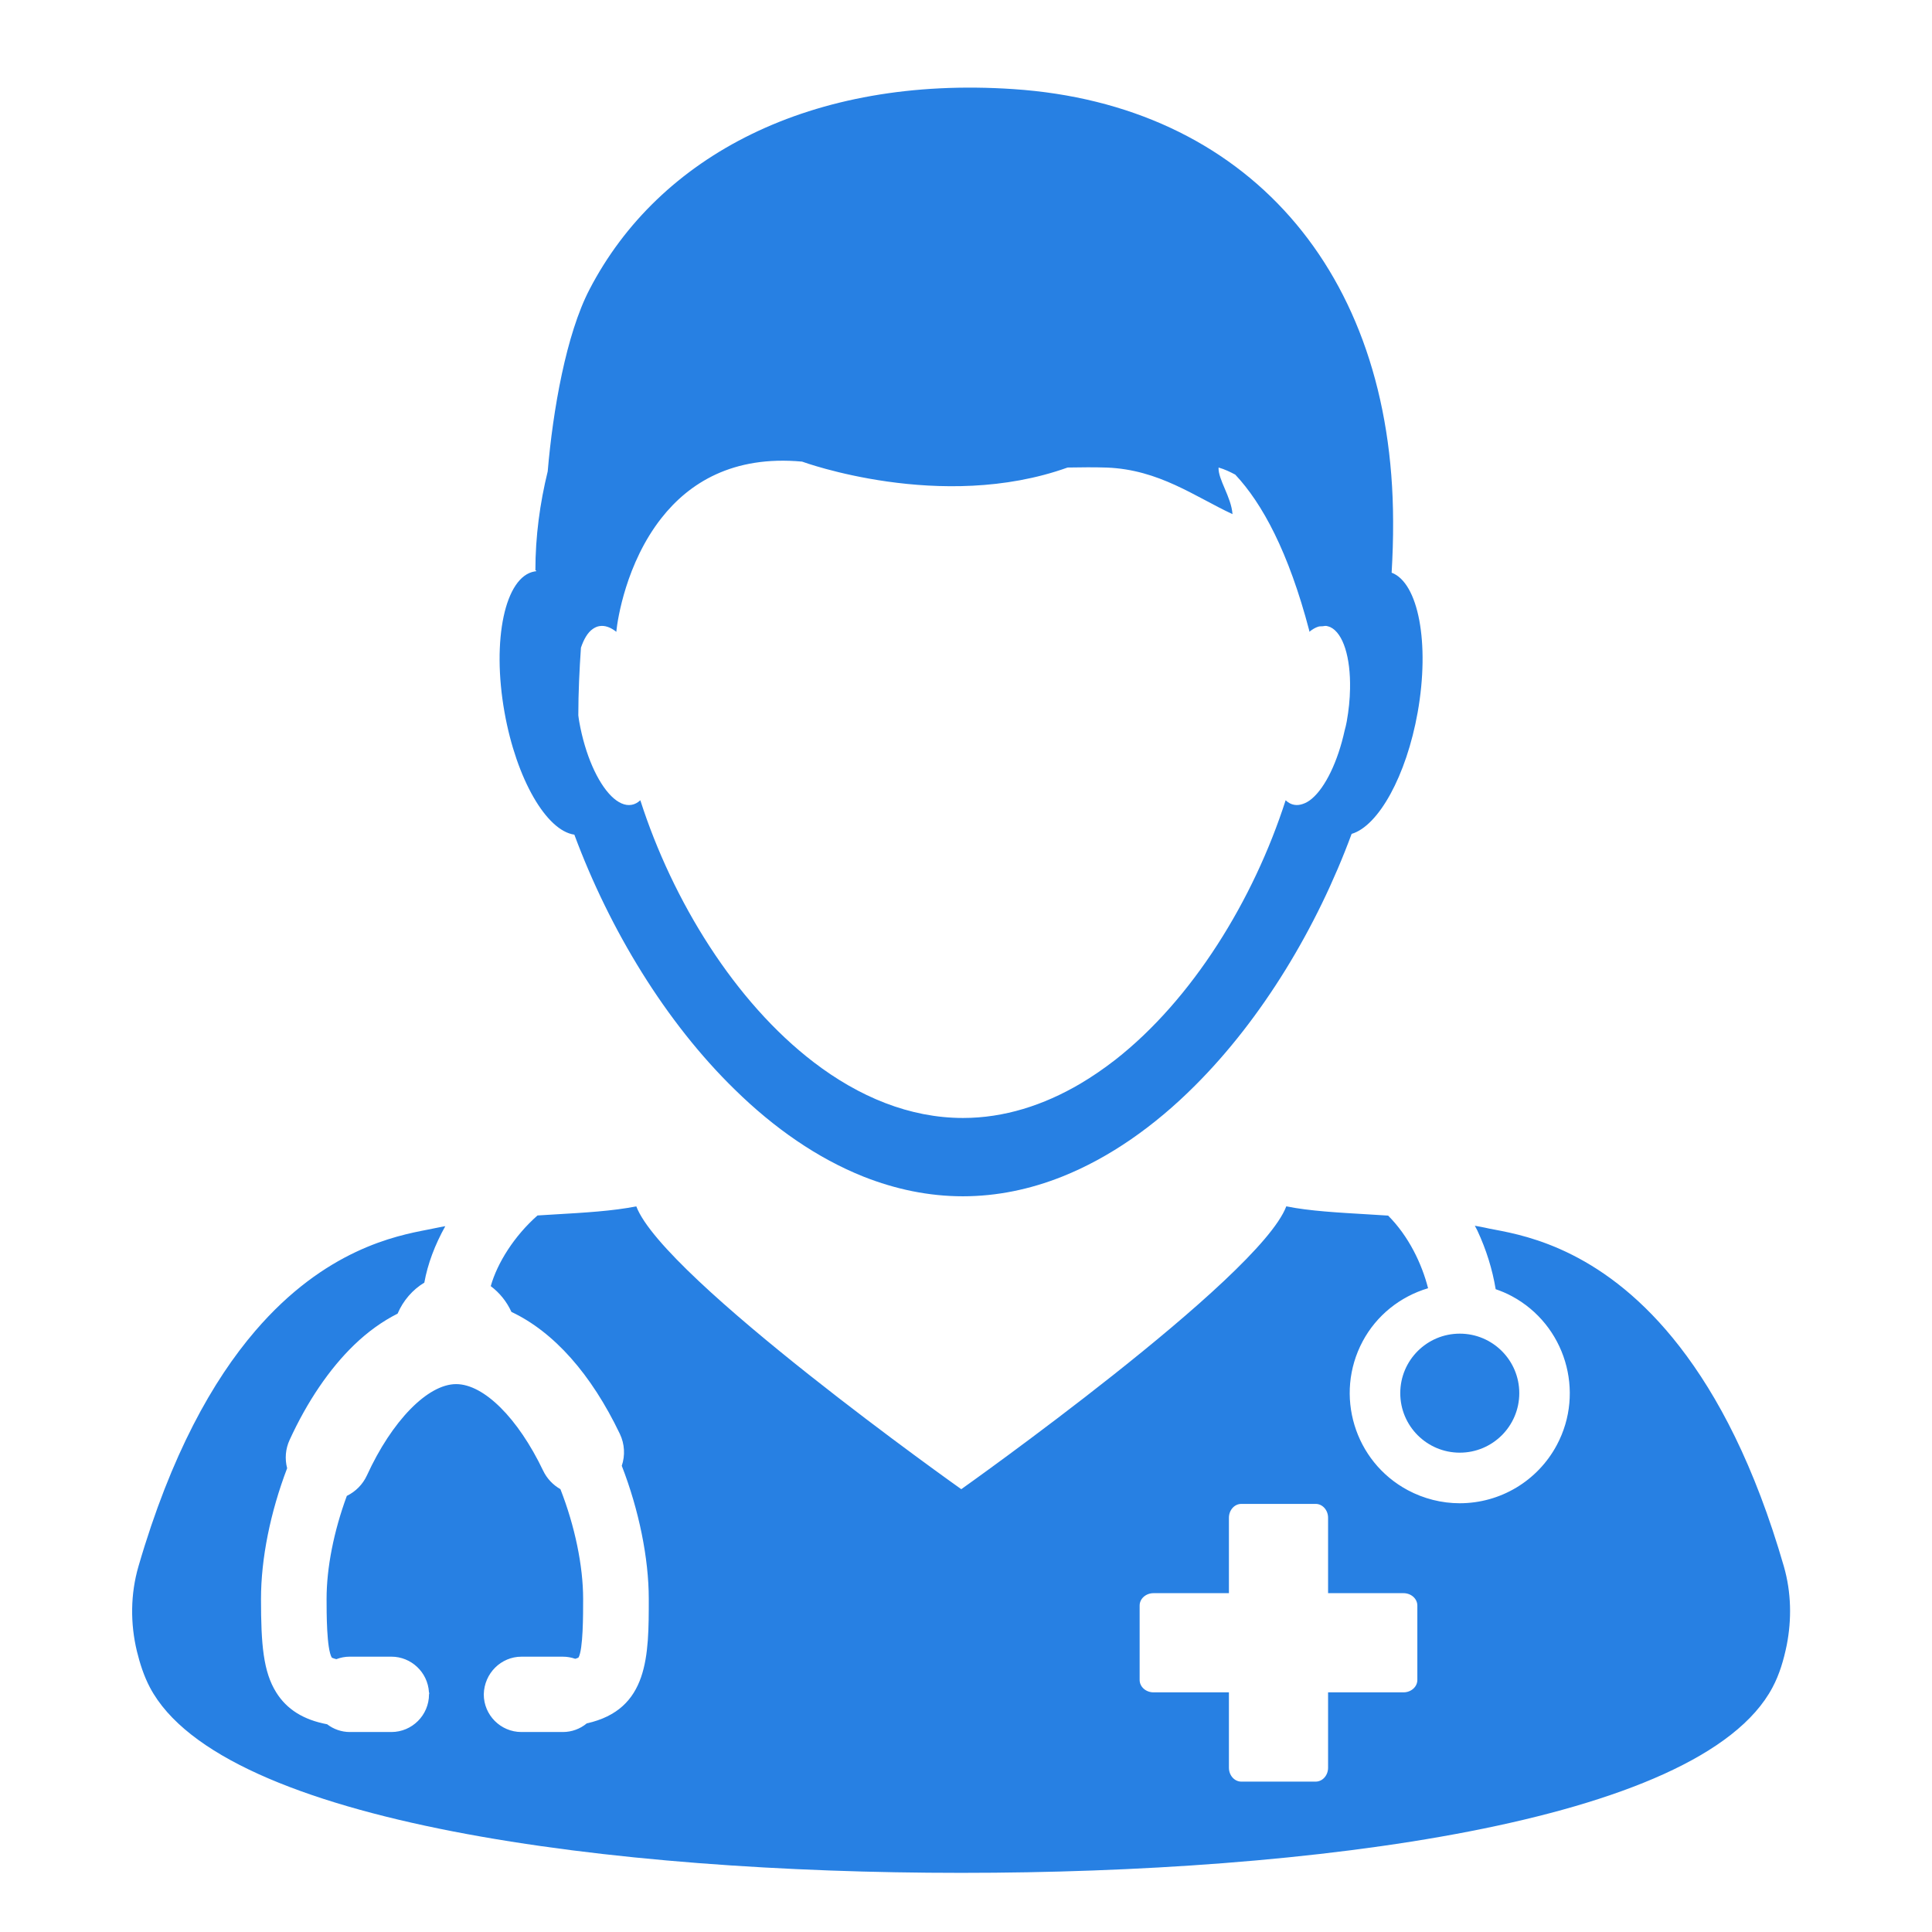
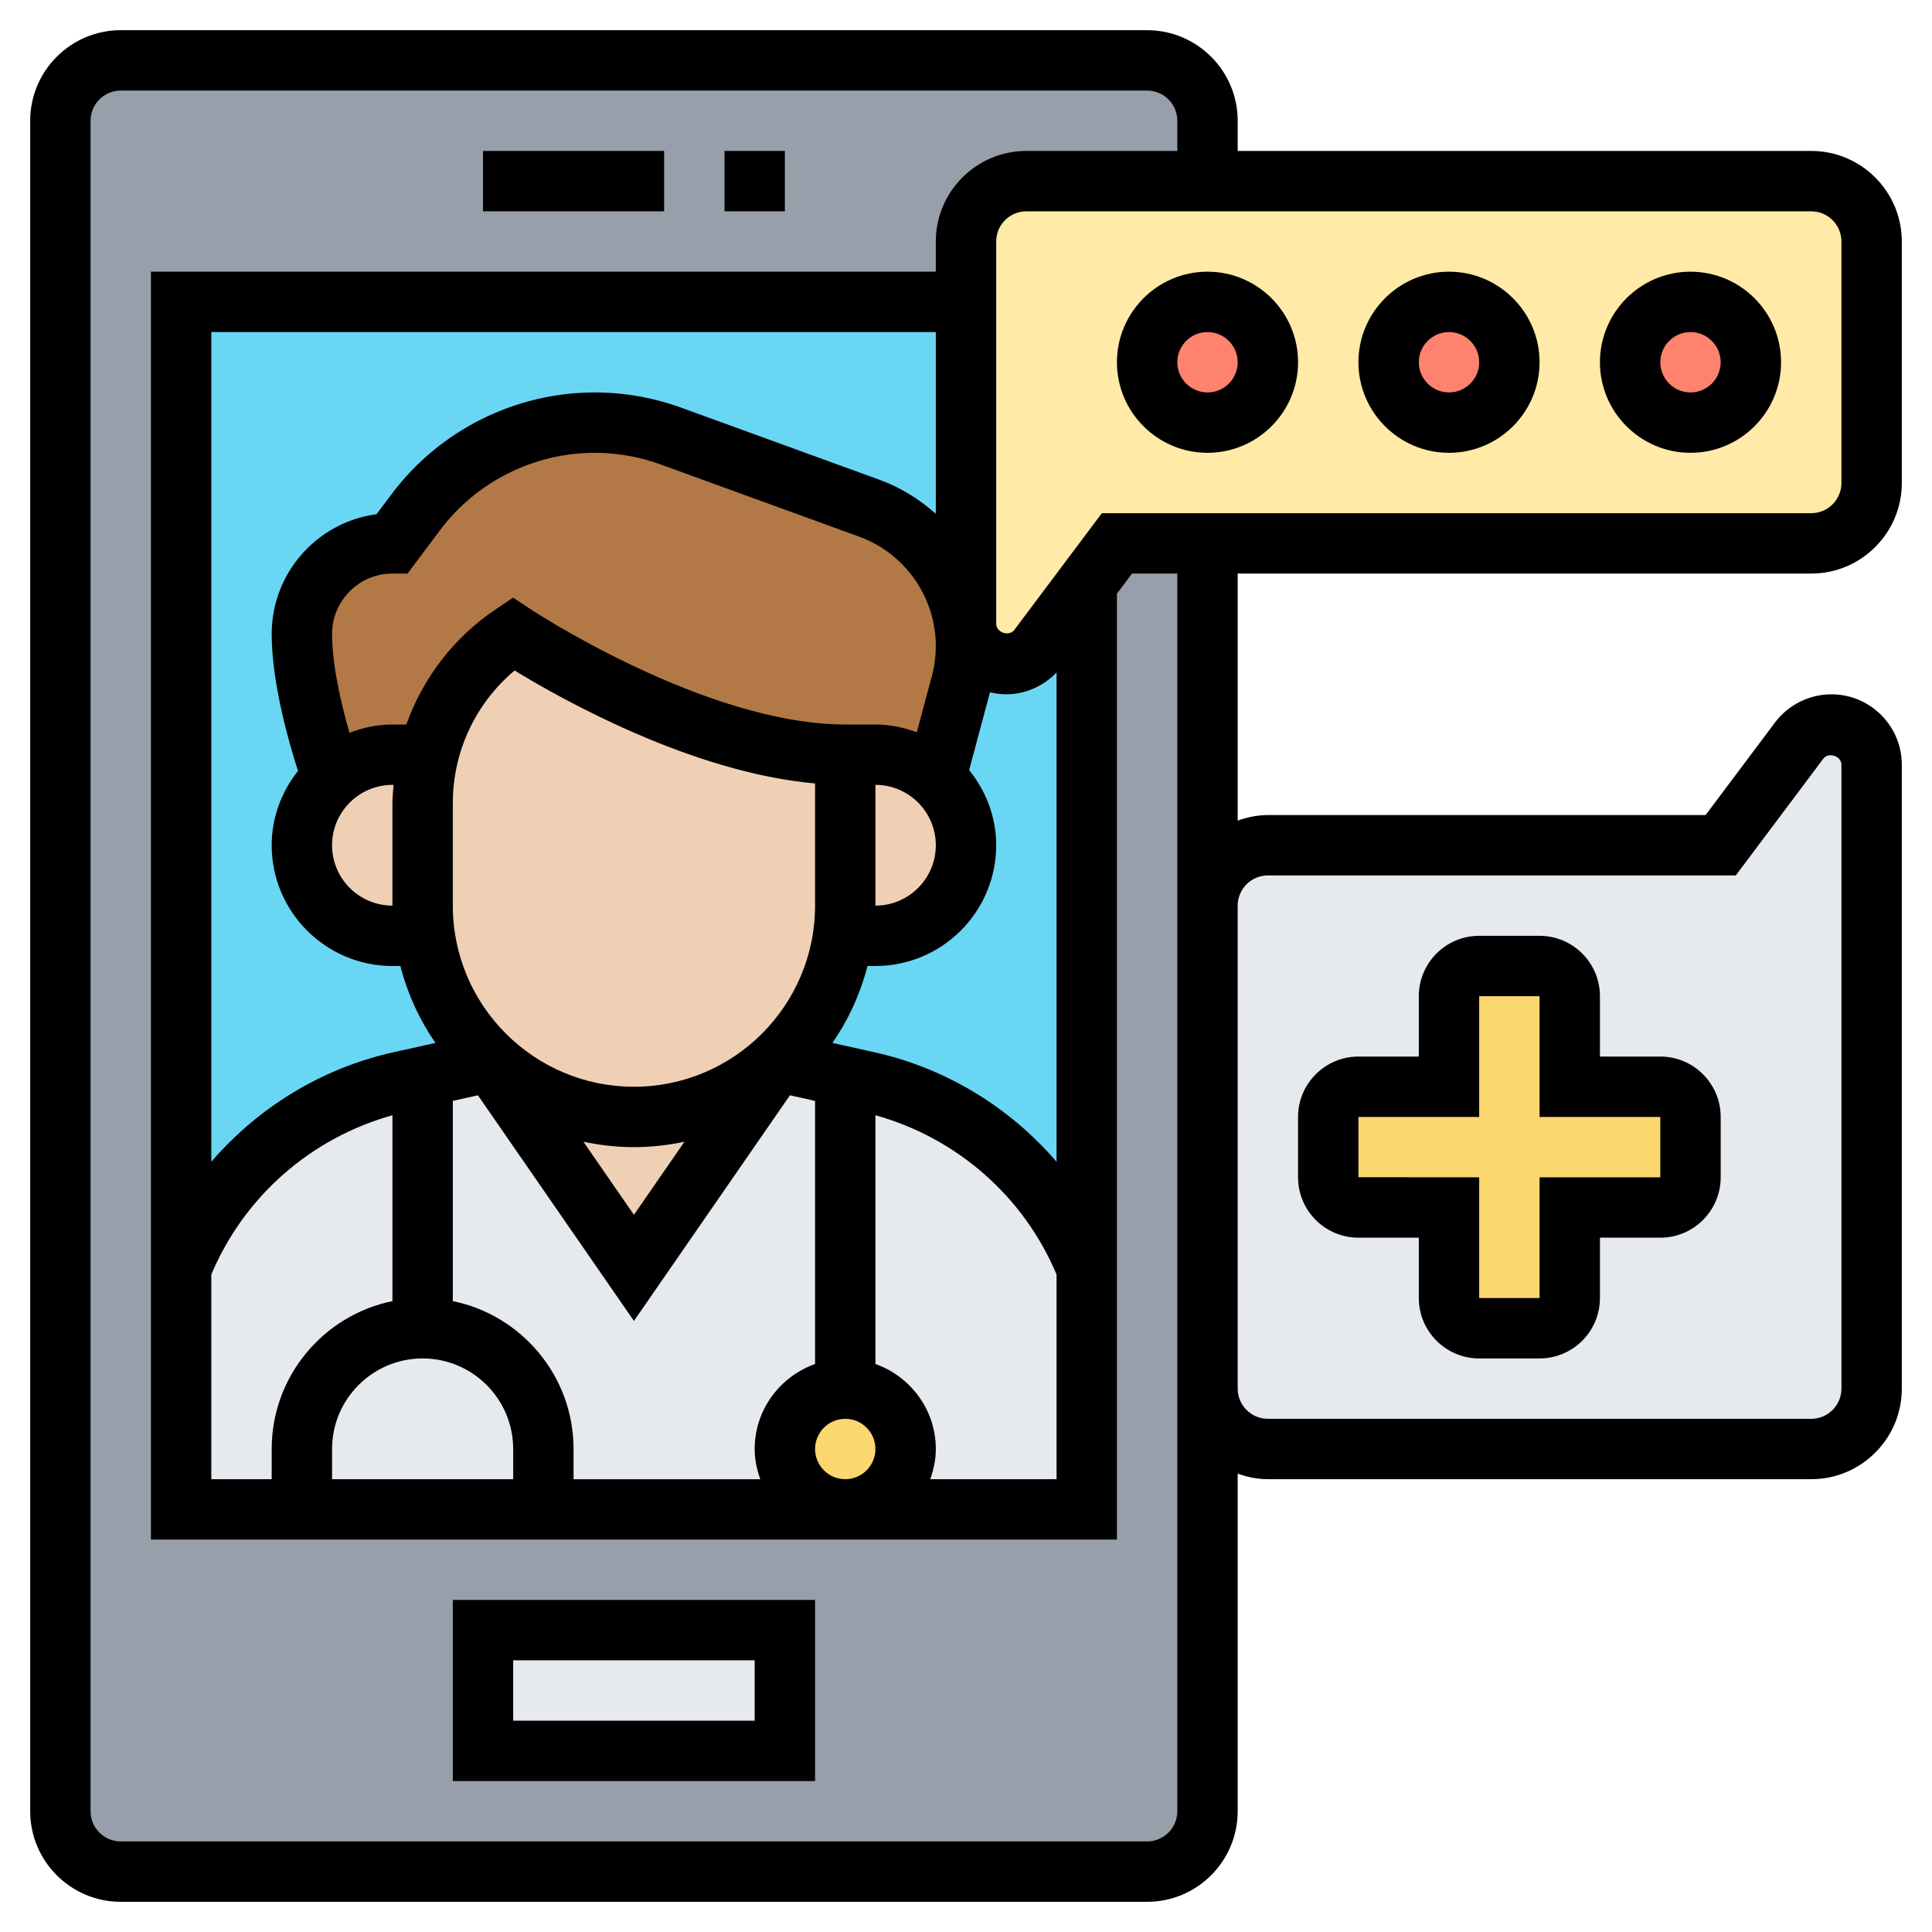
- <svg xmlns="http://www.w3.org/2000/svg" version="1.1" id="Capa_1" x="0px" y="0px" width="24" height="24" viewBox="0 0 4.602 4.602" xml:space="preserve">
-   <defs id="defs45">
- 	
- 
- 		
- 		
- 		
- 	</defs>
-   <g id="g12" transform="translate(0,-93.57495)">
- </g>
-   <g id="g14" transform="translate(0,-93.57495)">
- </g>
-   <g id="g16" transform="translate(0,-93.57495)">
- </g>
-   <g id="g18" transform="translate(0,-93.57495)">
- </g>
-   <g id="g20" transform="translate(0,-93.57495)">
- </g>
-   <g id="g22" transform="translate(0,-93.57495)">
- </g>
-   <g id="g24" transform="translate(0,-93.57495)">
- </g>
-   <g id="g26" transform="translate(0,-93.57495)">
- </g>
-   <g id="g28" transform="translate(0,-93.57495)">
- </g>
-   <g id="g30" transform="translate(0,-93.57495)">
- </g>
-   <g id="g32" transform="translate(0,-93.57495)">
- </g>
-   <g id="g34" transform="translate(0,-93.57495)">
- </g>
-   <g id="g36" transform="translate(0,-93.57495)">
- </g>
-   <g id="g38" transform="translate(0,-93.57495)">
- </g>
-   <g id="g40" transform="translate(0,-93.57495)">
- </g>
-   <g transform="matrix(0.04724941,0,0,0.04724941,-0.07315648,-0.02757211)" id="g8-3" style="fill:#2780e3;fill-opacity:1">
-     <path d="m 28.499,29.391 c -1.488,0.257 -2.17,3.44 -1.516,7.104 0.6,3.365 2.113,5.969 3.52,6.166 1.781,4.795 4.604,9.456 8.094,12.856 1.971,1.934 4.16,3.459 6.49,4.387 1.605,0.633 3.279,0.988 5.002,0.988 1.719,0 3.393,-0.352 4.996,-0.988 2.414,-0.961 4.676,-2.561 6.701,-4.586 3.404,-3.396 6.162,-7.985 7.902,-12.696 1.348,-0.396 2.756,-2.912 3.33,-6.129 0.619,-3.49 0.035,-6.533 -1.313,-7.039 0.049,-0.853 0.08,-1.715 0.074,-2.596 C 71.751,14.21 64.333,5.857 52.642,5.076 42.446,4.389 34.767,8.44 31.269,15.171 c -1.18,2.264 -1.848,6.099 -2.109,9.176 -0.393,1.604 -0.621,3.27 -0.621,4.994 h 0.041 c 0,0.016 -0.002,0.029 -0.006,0.041 -0.028,0.002 -0.048,0.004 -0.075,0.009 z m 2.336,3.846 c 0.145,-0.43 0.338,-0.764 0.592,-0.942 0.105,-0.074 0.221,-0.129 0.34,-0.147 0.277,-0.047 0.566,0.06 0.852,0.287 0,0 0,0 0.002,0 0,-0.022 0.002,-0.045 0.004,-0.065 0.055,-0.533 0.48,-3.396 2.266,-5.666 1.385,-1.766 3.596,-3.172 7.094,-2.849 0,0 7.01,2.581 13.385,0.298 0.686,-0.013 1.355,-0.018 1.971,0.002 2.639,0.1 4.447,1.467 6.342,2.348 -0.064,-0.869 -0.736,-1.758 -0.703,-2.35 0.303,0.086 0.576,0.217 0.842,0.358 1.363,1.454 2.686,3.891 3.732,7.87 0,0.018 0,0.035 0,0.048 0.008,-0.002 0.008,-0.002 0.014,-0.005 0,0.003 0,0.003 0,0.005 l 0.018,-0.019 c 0.137,-0.107 0.277,-0.188 0.414,-0.232 0.076,-0.027 0.148,-0.016 0.223,-0.023 0.061,-0.004 0.133,-0.025 0.188,-0.016 h 0.006 c 0.066,0.011 0.137,0.037 0.199,0.061 0.648,0.309 1.023,1.529 0.992,3.102 -0.008,0.521 -0.063,1.083 -0.168,1.664 -0.025,0.154 -0.064,0.287 -0.102,0.436 -0.344,1.576 -0.975,2.867 -1.646,3.439 -0.15,0.131 -0.314,0.224 -0.467,0.273 -0.145,0.049 -0.285,0.068 -0.428,0.043 -0.154,-0.023 -0.305,-0.105 -0.436,-0.23 -1.617,5.029 -4.699,10.037 -8.586,13.083 -0.576,0.447 -1.168,0.854 -1.773,1.211 -1.846,1.084 -3.834,1.723 -5.904,1.723 -2.695,0 -5.252,-1.068 -7.531,-2.813 -3.959,-3.031 -7.102,-8.105 -8.738,-13.204 -0.133,0.123 -0.283,0.205 -0.439,0.23 -0.334,0.061 -0.691,-0.109 -1.029,-0.445 -0.689,-0.689 -1.314,-2.075 -1.611,-3.743 -0.02,-0.11 -0.033,-0.214 -0.047,-0.325 0.001,-1.159 0.056,-2.29 0.132,-3.407 z" id="path2" style="fill:#2780e3;fill-opacity:1" />
-     <path d="M 9.106,85.652 C 12.745,92.545 32.597,95 49.956,95 h 0.098 c 17.363,0 37.205,-2.455 40.852,-9.348 0.354,-0.662 0.564,-1.387 0.717,-2.133 0.254,-1.293 0.232,-2.654 -0.143,-3.963 -1.475,-5.102 -3.334,-8.607 -5.25,-11.078 -3.721,-4.807 -7.637,-5.582 -9.305,-5.9 -0.205,-0.037 -0.375,-0.07 -0.514,-0.104 -0.165,-0.039 -0.342,-0.063 -0.512,-0.097 0.042,0.083 0.089,0.16 0.129,0.245 0.445,0.953 0.755,1.945 0.922,2.954 0.288,0.098 0.555,0.212 0.807,0.347 2.696,1.443 3.717,4.813 2.275,7.51 -0.968,1.809 -2.844,2.934 -4.897,2.934 -0.906,0 -1.811,-0.229 -2.614,-0.658 -2.696,-1.441 -3.717,-4.809 -2.275,-7.508 0.694,-1.297 1.879,-2.252 3.296,-2.674 -0.315,-1.234 -0.975,-2.62 -2.014,-3.661 -0.335,-0.021 -0.673,-0.043 -0.995,-0.062 -1.516,-0.09 -2.963,-0.168 -4.139,-0.404 -1.369,3.623 -16.385,14.258 -16.385,14.258 0,0 -15.014,-10.635 -16.383,-14.258 -1.184,0.236 -2.631,0.32 -4.145,0.408 -0.271,0.016 -0.556,0.033 -0.836,0.051 -1.17,1.032 -2.022,2.385 -2.357,3.563 0.444,0.33 0.805,0.777 1.043,1.299 2.136,1.008 4.022,3.129 5.467,6.151 0.242,0.509 0.273,1.083 0.096,1.607 0.866,2.229 1.361,4.665 1.361,6.711 0,2.867 0,5.578 -3.125,6.274 -0.339,0.281 -0.762,0.436 -1.207,0.436 h -2.088 c -1.047,0 -1.898,-0.852 -1.898,-1.899 0.023,-1.066 0.875,-1.899 1.898,-1.899 h 2.088 c 0.215,0 0.424,0.036 0.625,0.107 0.126,-0.037 0.166,-0.066 0.166,-0.066 0.232,-0.412 0.232,-2.127 0.232,-2.952 0,-1.664 -0.416,-3.671 -1.145,-5.534 -0.379,-0.215 -0.684,-0.54 -0.872,-0.934 -1.267,-2.65 -2.988,-4.362 -4.386,-4.362 -1.431,0 -3.238,1.851 -4.498,4.604 -0.206,0.448 -0.567,0.814 -1.012,1.031 -0.659,1.788 -1.021,3.625 -1.021,5.194 0,0.692 0,2.529 0.264,2.96 0.001,0 0.001,0 0.001,0 0.003,0 0.062,0.036 0.227,0.077 0.218,-0.083 0.445,-0.126 0.681,-0.126 h 2.092 c 1.002,0 1.834,0.785 1.896,1.787 l 0.015,0.059 -0.012,0.054 c 0,1.048 -0.852,1.899 -1.898,1.899 h -2.092 c -0.415,0 -0.816,-0.138 -1.146,-0.391 -1.195,-0.225 -2.036,-0.752 -2.569,-1.61 -0.646,-1.036 -0.765,-2.399 -0.765,-4.709 0,-2.027 0.468,-4.36 1.318,-6.589 -0.125,-0.477 -0.083,-0.975 0.124,-1.424 0.886,-1.936 2.012,-3.594 3.256,-4.793 0.684,-0.66 1.419,-1.189 2.188,-1.576 0.28,-0.657 0.758,-1.209 1.348,-1.563 0.168,-0.942 0.535,-1.912 1.057,-2.846 -0.128,0.027 -0.264,0.045 -0.389,0.074 -0.141,0.031 -0.313,0.064 -0.516,0.104 -1.574,0.305 -5.152,0.99 -8.682,5.109 -2.129,2.484 -4.238,6.211 -5.881,11.861 -0.41,1.408 -0.412,2.893 -0.08,4.277 0.154,0.631 0.355,1.254 0.657,1.828 z m 49.895,-4.127 c 0,-0.346 0.314,-0.625 0.7,-0.625 h 3.801 v -3.8 c 0,-0.387 0.279,-0.7 0.624,-0.7 h 3.751 c 0.344,0 0.624,0.313 0.624,0.7 v 3.8 h 3.801 c 0.387,0 0.699,0.279 0.699,0.625 v 3.75 c 0,0.346 -0.313,0.625 -0.699,0.625 h -3.801 v 3.8 c 0,0.387 -0.28,0.7 -0.624,0.7 h -3.751 c -0.345,0 -0.624,-0.313 -0.624,-0.7 v -3.8 h -3.801 c -0.386,0 -0.7,-0.279 -0.7,-0.625 z" id="path4" style="fill:#2780e3;fill-opacity:1" />
-     <circle cx="75.14" cy="70.817" r="3" id="circle6-6" style="fill:#2780e3;fill-opacity:1" />
+ <svg xmlns="http://www.w3.org/2000/svg" id="_x33_0" enable-background="new 0 0 64 64" height="512" viewBox="0 0 64 64" width="512">
+   <g>
+     <g>
+       <g>
+         <path d="m38 62h-34c-1.105 0-2-.895-2-2v-56c0-1.105.895-2 2-2h34c1.105 0 2 .895 2 2v56c0 1.105-.895 2-2 2z" fill="#969faa" />
+       </g>
+       <g>
+         <path d="m16.27 35.16-2.27.51-.74.16c-3.29.73-6.01 3.04-7.26 6.17v-32h26v10.67c0 .09.01.18.03.27l-.05.01c-.31-1.4-.55-1.89-.86-2.33-.56-.8-1.36-1.43-2.32-1.78l-6.58-2.39c-.81-.3-1.66-.45-2.52-.45-1.16 0-2.3.28-3.31.78-1.01.51-1.91 1.25-2.61 2.18l-.78 1.04c-.83 0-1.58.34-2.12.88s-.88 1.29-.88 2.12c0 1 .25 2.2.5 3.13.25.94.5 1.63.5 1.63l.01.01c-.62.53-1.01 1.34-1.01 2.23 0 .83.34 1.58.88 2.12s1.29.88 2.12.88h1.07.01c.23 1.65 1.03 3.1 2.2 4.15z" fill="#69d6f4" />
+       </g>
+       <g>
+         <path d="m33.33 22c.42 0 .82-.2 1.07-.53l1.6-2.14v22.67c-1.25-3.13-3.97-5.44-7.26-6.17l-.74-.16-2.27-.51-.01-.01c1.17-1.05 1.97-2.5 2.2-4.15h.01 1.07c.83 0 1.58-.34 2.12-.88s.88-1.29.88-2.12c0-.89-.38-1.69-1-2.23l.85-3.19c.1-.39.15-.78.15-1.18 0-.15-.01-.3-.02-.45l.05-.01c.28.72.75 1.06 1.3 1.06z" fill="#69d6f4" />
+       </g>
+       <g>
+         <path d="m16 54h10v4h-10z" fill="#e6e9ed" />
+       </g>
+       <g>
+         <path d="m13 25c-.77 0-1.46.29-1.99.77l-.01-.01s-.25-.69-.5-1.63c-.25-.93-.5-2.13-.5-3.13 0-.83.34-1.58.88-2.12s1.29-.88 2.12-.88l.78-1.04c.7-.93 1.6-1.67 2.61-2.18 1.01-.5 2.15-.78 3.31-.78.86 0 1.71.15 2.52.45l6.58 2.39c.96.35 1.76.98 2.32 1.78.31.44.55.93.86 2.33.01.15.02.3.02.45 0 .4-.05.79-.15 1.18l-.85 3.19c-.53-.48-1.23-.77-2-.77h-1c-2.5 0-5.25-1-7.38-2-2.12-1-3.62-2-3.62-2-1.41.95-2.41 2.38-2.81 4z" fill="#b27946" />
+       </g>
+       <g>
+         <path d="m28.74 35.83-.74-.16-2.27-.51-4.73 6.84-4.73-6.84-2.27.51-.74.16c-3.29.73-6.01 3.04-7.26 6.17v8h30v-8c-1.25-3.13-3.97-5.44-7.26-6.17z" fill="#e6e9ed" />
+       </g>
+       <g>
+         <circle cx="28" cy="48" fill="#fcd770" r="2" />
+       </g>
+       <g>
+         <path d="m21 42-4.73-6.84.01-.01c1.24 1.16 2.9 1.85 4.72 1.85s3.48-.69 4.72-1.85l.01.01z" fill="#f0d0b4" />
+       </g>
+       <g>
+         <path d="m31.12 30.12c-.54.54-1.29.88-2.12.88h-1.07-.01c.06-.33.08-.66.08-1v-5h1c.77 0 1.47.29 2 .77.62.54 1 1.34 1 2.23 0 .83-.34 1.58-.88 2.12z" fill="#f0d0b4" />
+       </g>
+       <g>
+         <path d="m28 25v5c0 .34-.02.67-.08 1-.23 1.65-1.03 3.1-2.2 4.15-1.24 1.16-2.9 1.85-4.72 1.85s-3.48-.69-4.72-1.85c-1.17-1.05-1.97-2.5-2.2-4.15-.06-.33-.08-.66-.08-1v-3.39c0-.55.07-1.09.19-1.61.4-1.62 1.4-3.05 2.81-4 0 0 1.5 1 3.62 2 2.13 1 4.88 2 7.38 2z" fill="#f0d0b4" />
+       </g>
+       <g>
+         <path d="m14 30c0 .34.02.67.08 1h-.01-1.07c-.83 0-1.58-.34-2.12-.88s-.88-1.29-.88-2.12c0-.89.39-1.7 1.01-2.23.53-.48 1.22-.77 1.99-.77h1.19c-.12.52-.19 1.06-.19 1.61z" fill="#f0d0b4" />
+       </g>
+       <g>
+         <path d="m62 8v8c0 1.1-.9 2-2 2h-20-3l-1 1.33-1.6 2.14c-.25.33-.65.53-1.07.53-.55 0-1.02-.34-1.3-1.06-.02-.09-.03-.18-.03-.27v-10.67-2c0-1.1.9-2 2-2h6 20c1.1 0 2 .9 2 2z" fill="#ffeaa7" />
+       </g>
+       <g>
+         <circle cx="56" cy="12" fill="#ff826e" r="2" />
+       </g>
+       <g>
+         <circle cx="48" cy="12" fill="#ff826e" r="2" />
+       </g>
+       <g>
+         <circle cx="40" cy="12" fill="#ff826e" r="2" />
+       </g>
+       <g>
+         <path d="m62 25.33v20.67c0 1.1-.9 2-2 2h-18c-1.1 0-2-.9-2-2v-16c0-1.1.9-2 2-2h15l2.6-3.47c.25-.33.65-.53 1.07-.53.73 0 1.33.6 1.33 1.33z" fill="#e6e9ed" />
+       </g>
+       <g>
+         <path d="m56 37v2c0 .55-.45 1-1 1h-3v3c0 .55-.45 1-1 1h-2c-.55 0-1-.45-1-1v-3h-3c-.55 0-1-.45-1-1v-2c0-.55.45-1 1-1h3v-3c0-.55.45-1 1-1h2c.55 0 1 .45 1 1v3h3c.55 0 1 .45 1 1z" fill="#fcd770" />
+       </g>
+     </g>
+     <g>
+       <path d="m24 5h2v2h-2z" />
+       <path d="m16 5h6v2h-6z" />
+       <path d="m15 59h12v-6h-12zm2-4h8v2h-8z" />
+       <path d="m45 41h2v2c0 1.103.897 2 2 2h2c1.103 0 2-.897 2-2v-2h2c1.103 0 2-.897 2-2v-2c0-1.103-.897-2-2-2h-2v-2c0-1.103-.897-2-2-2h-2c-1.103 0-2 .897-2 2v2h-2c-1.103 0-2 .897-2 2v2c0 1.103.897 2 2 2zm0-4h4v-4h2v4h4v2h-4v4h-2v-4l-4-.003z" />
+       <path d="m60 19c1.654 0 3-1.346 3-3v-8c0-1.654-1.346-3-3-3h-19v-1c0-1.654-1.346-3-3-3h-34c-1.654 0-3 1.346-3 3v56c0 1.654 1.346 3 3 3h34c1.654 0 3-1.346 3-3v-11.184c.314.112.648.184 1 .184h18c1.654 0 3-1.346 3-3v-20.667c0-1.286-1.047-2.333-2.333-2.333-.73 0-1.429.349-1.867.933l-2.3 3.067h-14.5c-.352 0-.686.072-1 .184v-8.184zm1-11v8c0 .551-.448 1-1 1h-23.5l-2.899 3.866c-.173.231-.602.088-.601-.2v-12.666c0-.551.448-1 1-1h26c.552 0 1 .449 1 1zm-48 18.605v3.395c-1.103 0-2-.897-2-2s.897-2 2-2h.037c-.015.201-.037.401-.037.605zm.46-2.605h-.46c-.503 0-.979.104-1.423.274-.264-.92-.577-2.225-.577-3.274 0-1.103.897-2 2-2h.5l1.081-1.442c1.201-1.602 3.114-2.558 5.116-2.558.747 0 1.482.129 2.186.385l6.578 2.392c1.518.552 2.539 2.009 2.539 3.625 0 .315-.039.629-.111.919l-.519 1.936c-.429-.158-.887-.257-1.37-.257h-1c-4.633 0-10.388-3.794-10.445-3.833l-.556-.369-.554.37c-1.405.937-2.433 2.289-2.985 3.832zm15.54 2c1.103 0 2 .897 2 2s-.897 2-2 2zm-2 4c0 3.309-2.691 6-6 6s-6-2.691-6-6v-3.395c0-1.709.755-3.309 2.047-4.393 1.563.955 5.874 3.378 9.953 3.741zm-6 8c.574 0 1.134-.064 1.674-.179l-1.674 2.421-1.674-2.421c.54.115 1.1.179 1.674.179zm7.96-3.144-1.386-.308c.53-.763.924-1.624 1.163-2.548h.263c2.206 0 4-1.794 4-4 0-.946-.344-1.806-.896-2.491l.691-2.577c.174.041.352.068.538.068.633 0 1.231-.273 1.667-.723v16.208c-1.554-1.802-3.652-3.098-6.04-3.629zm2.04-17.837c-.538-.475-1.156-.868-1.855-1.122l-6.578-2.392c-.924-.335-1.889-.505-2.87-.505-2.629 0-5.14 1.255-6.716 3.358l-.508.676c-1.956.258-3.473 1.939-3.473 3.966 0 1.609.565 3.587.871 4.538-.537.681-.871 1.529-.871 2.462 0 2.206 1.794 4 4 4h.263c.239.924.633 1.784 1.163 2.548l-1.386.308c-2.388.531-4.486 1.827-6.04 3.629v-27.485h24zm-24 25.201c1.091-2.592 3.302-4.523 6-5.276v6.157c-2.279.465-4 2.485-4 4.899v1h-2zm4 5.78c0-1.654 1.346-3 3-3s3 1.346 3 3v1h-6zm4-4.899v-6.632l.832-.185 5.168 7.474 5.168-7.475.832.186v8.716c-1.161.414-2 1.514-2 2.816 0 .352.072.686.184 1h-6.184v-1c0-2.415-1.721-4.435-4-4.9zm12 4.899c0-.551.448-1 1-1s1 .449 1 1-.448 1-1 1-1-.449-1-1zm2-2.816v-8.24c2.698.753 4.909 2.684 6 5.276v6.78h-4.184c.112-.314.184-.648.184-1 0-1.302-.839-2.402-2-2.816zm13-16.184h15.5l2.899-3.866c.171-.232.601-.09.601.199v20.667c0 .551-.448 1-1 1h-18c-.552 0-1-.449-1-1v-16c0-.551.448-1 1-1zm-3 31c0 .551-.448 1-1 1h-34c-.552 0-1-.449-1-1v-56c0-.551.448-1 1-1h34c.552 0 1 .449 1 1v1h-5c-1.654 0-3 1.346-3 3v1h-26v42h32v-31.333l.5-.667h1.5z" />
+       <path d="m56 15c1.654 0 3-1.346 3-3s-1.346-3-3-3-3 1.346-3 3 1.346 3 3 3zm0-4c.552 0 1 .449 1 1s-.448 1-1 1-1-.449-1-1 .448-1 1-1z" />
+       <path d="m48 15c1.654 0 3-1.346 3-3s-1.346-3-3-3-3 1.346-3 3 1.346 3 3 3zm0-4c.552 0 1 .449 1 1s-.448 1-1 1-1-.449-1-1 .448-1 1-1z" />
+       <path d="m40 15c1.654 0 3-1.346 3-3s-1.346-3-3-3-3 1.346-3 3 1.346 3 3 3zm0-4c.552 0 1 .449 1 1s-.448 1-1 1-1-.449-1-1 .448-1 1-1z" />
+     </g>
  </g>
</svg>
